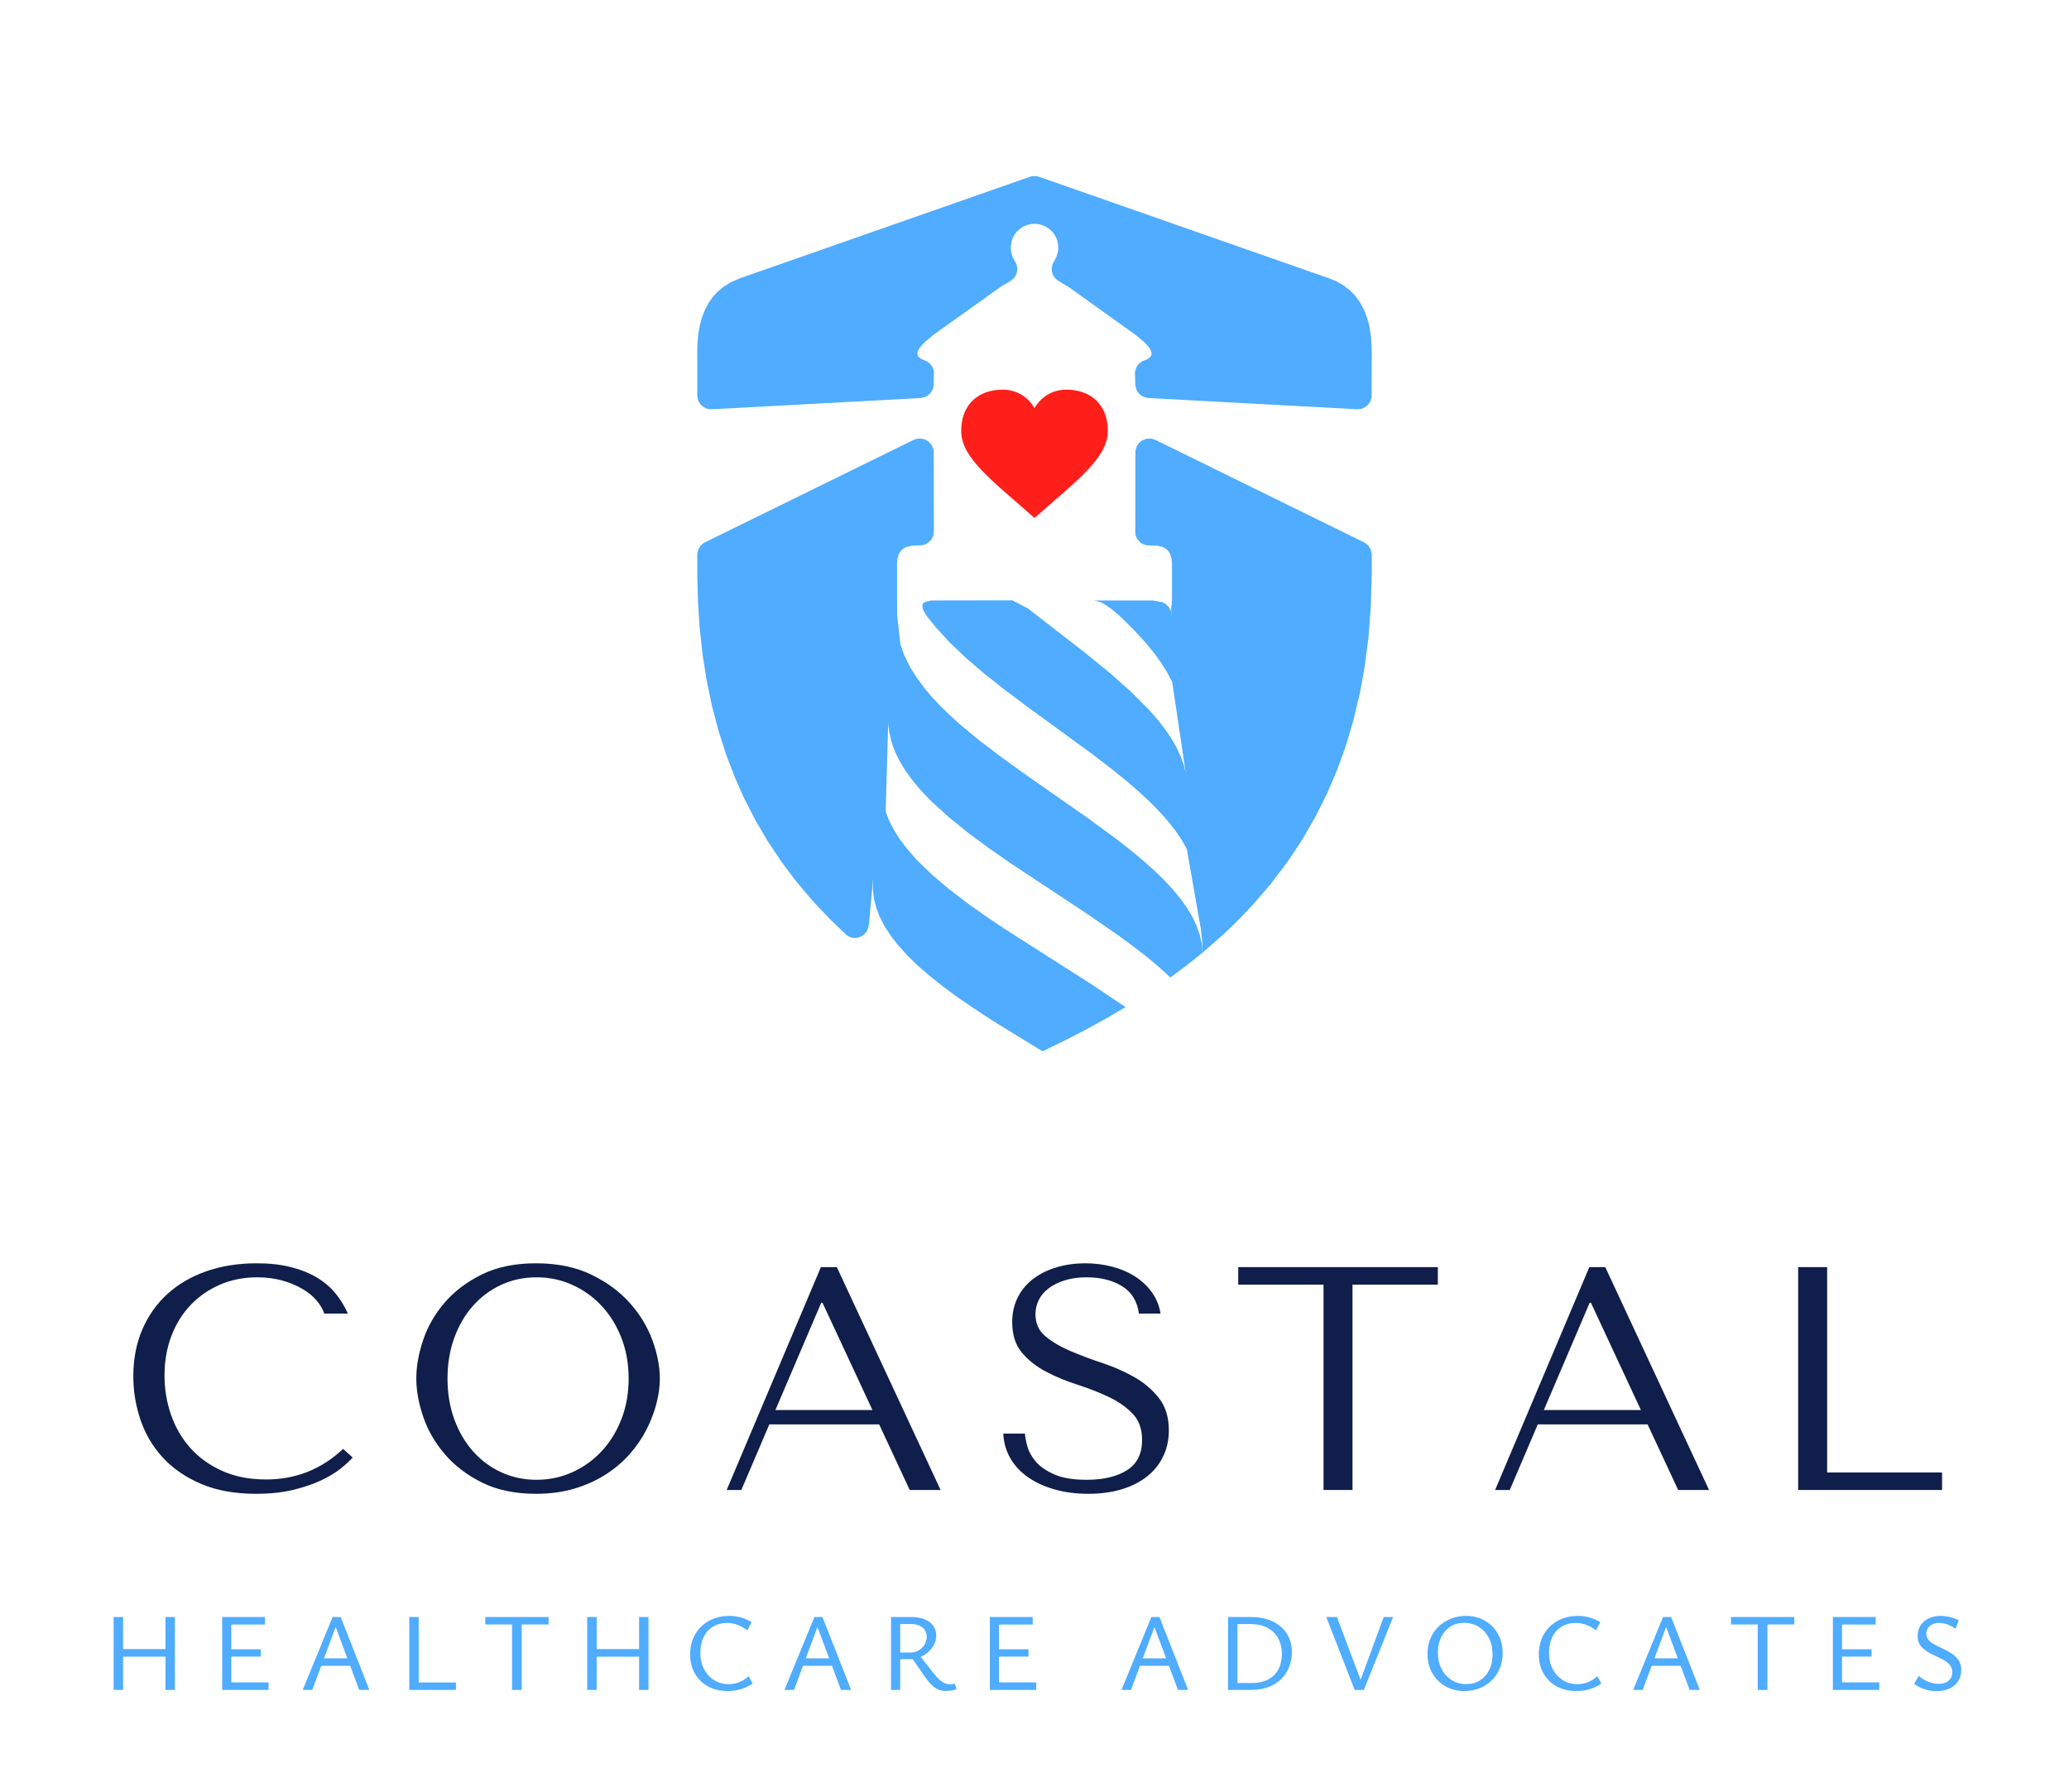
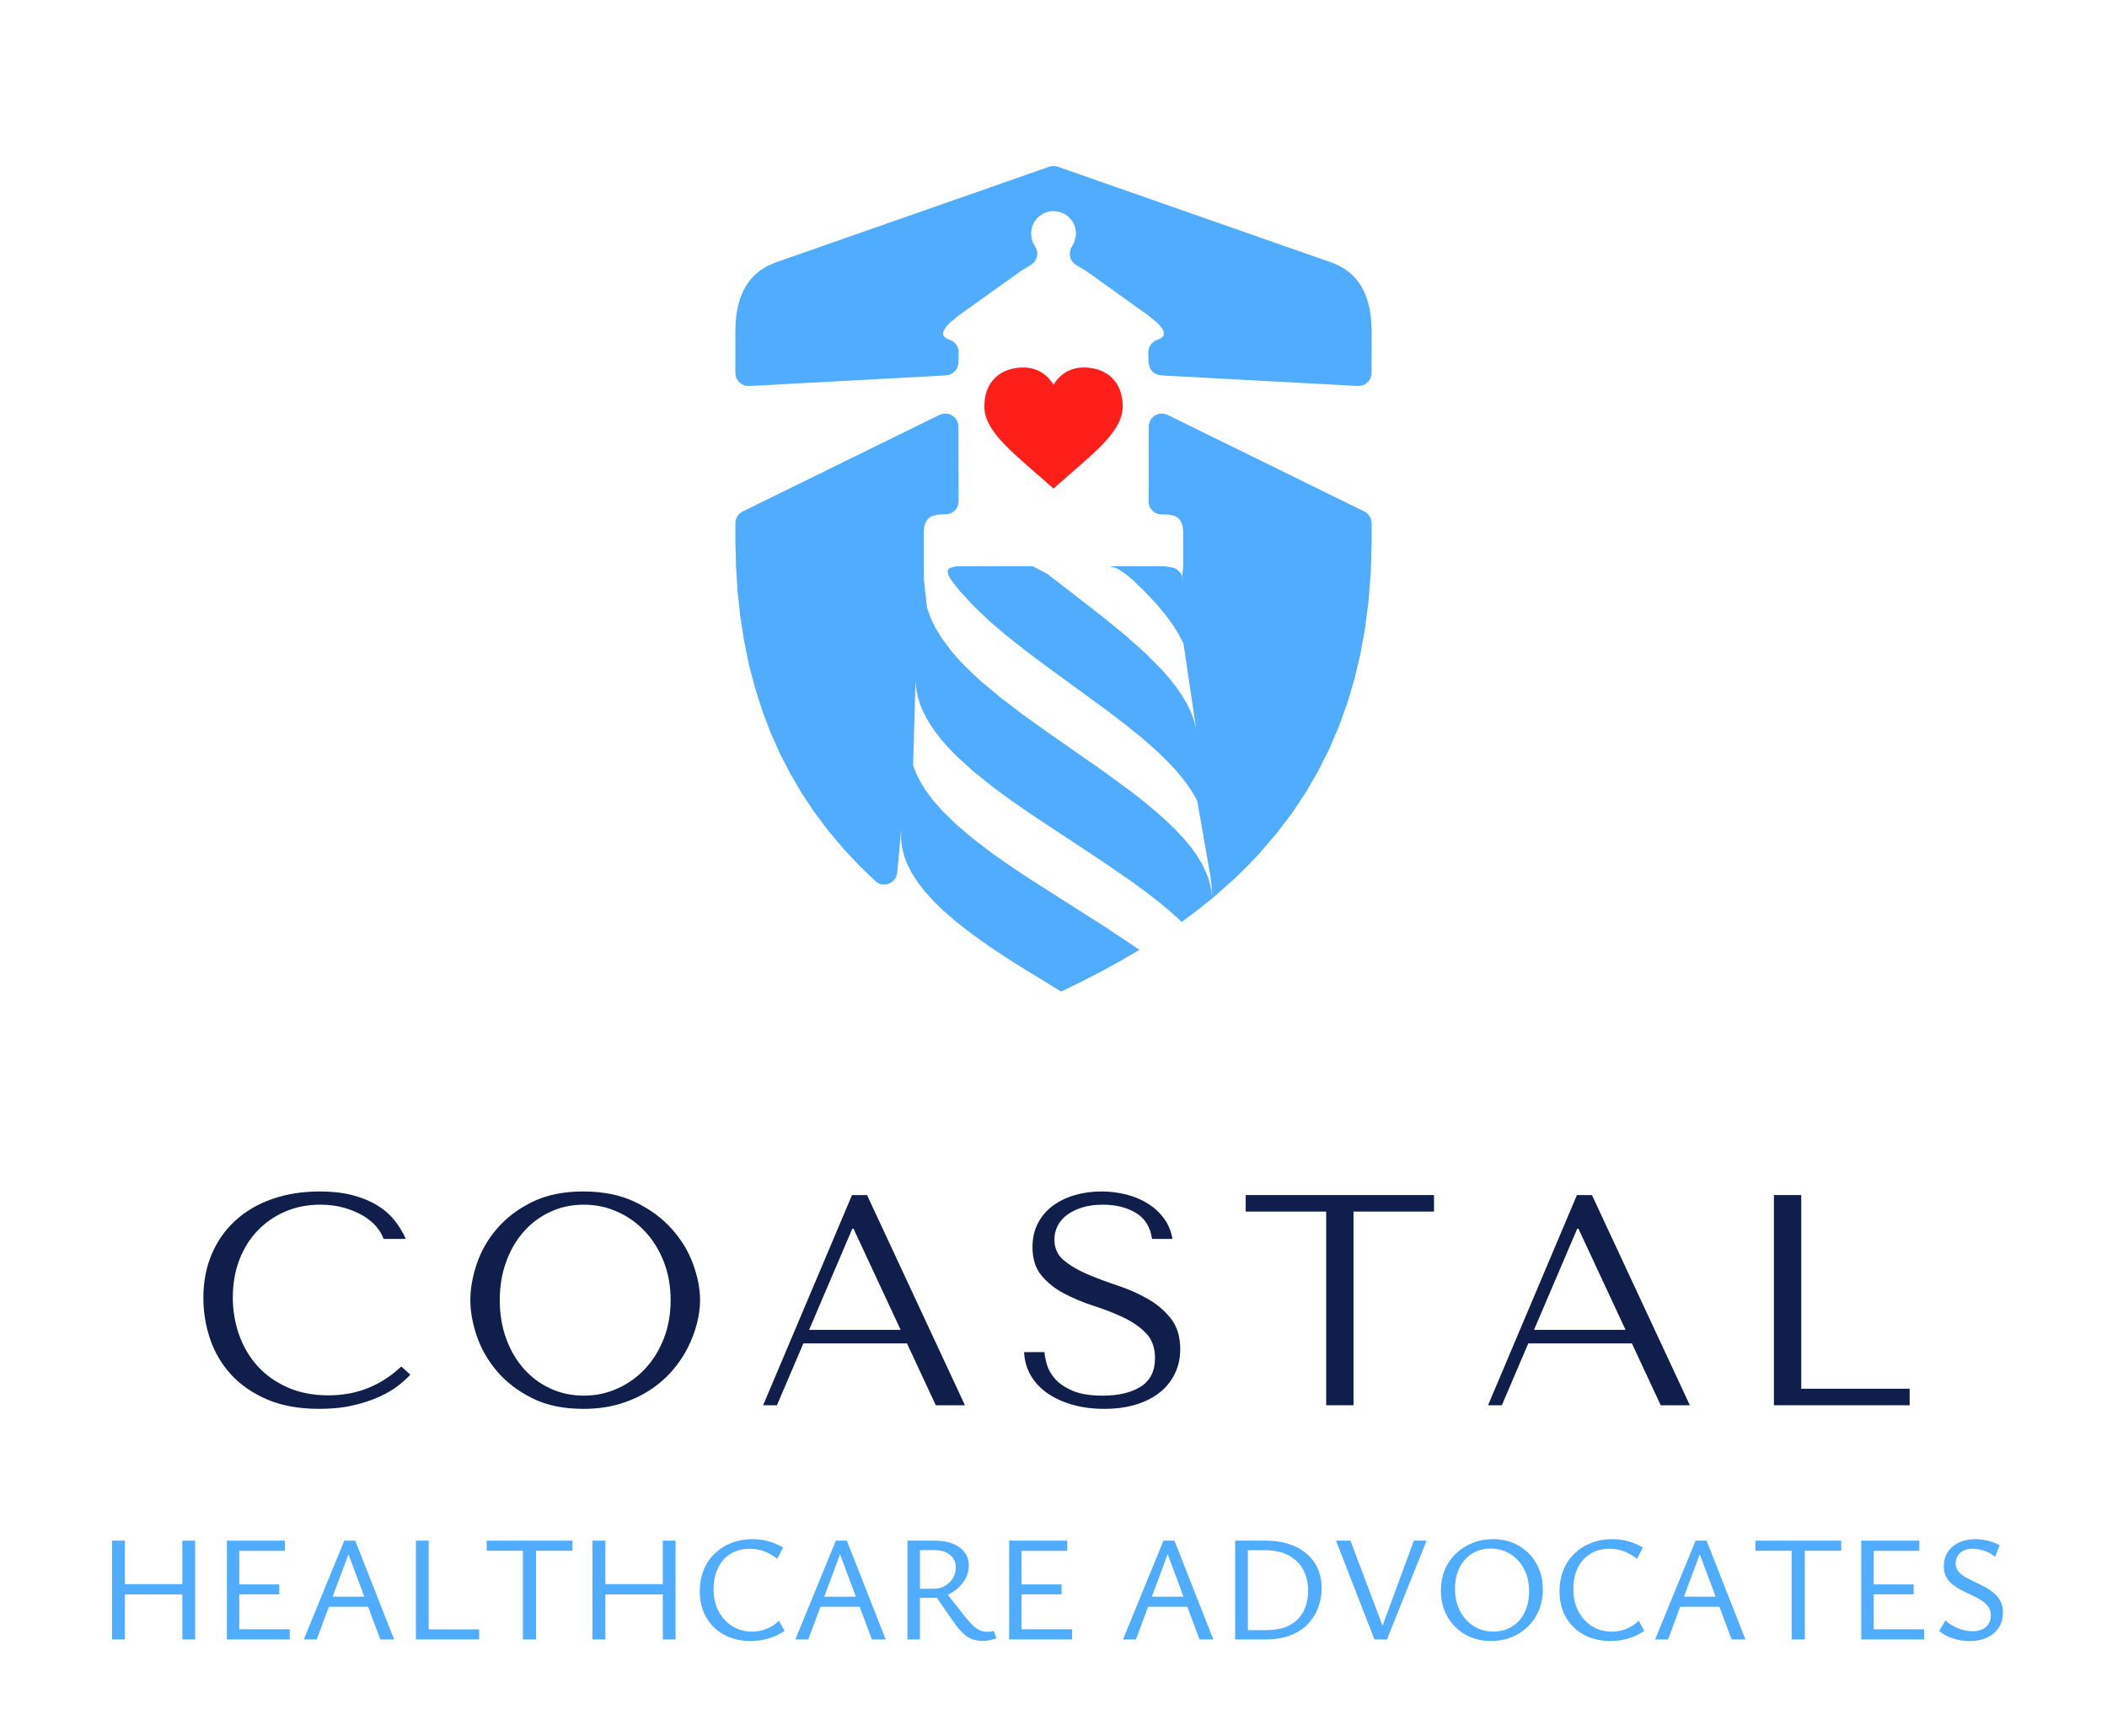
- <svg xmlns="http://www.w3.org/2000/svg" viewBox="0 0 162.49 140.70" width="162.49" height="140.70" role="img" aria-label="Coastal Healthcare Advocates">
-   <g transform="translate(46.700 8.000) scale(0.57576)">
+ <svg xmlns="http://www.w3.org/2000/svg" viewBox="0 0 175.41 144.50" width="175.41" height="144.50" role="img" aria-label="Coastal Healthcare Advocates">
+   <g transform="translate(53.161 8.000) scale(0.57576)">
    <path d="M 16.47 41.9 L 44.45 40.39 L 44.94 40.29 L 45.29 40.14 L 45.59 39.92 L 45.85 39.65 L 46.05 39.33 L 46.18 38.98 L 46.25 38.61 L 46.28 36.76 L 46.09 36.17 L 45.71 35.67 L 45.31 35.38 L 44.47 35.02 L 44.14 34.73 L 44.05 34.52 L 44.03 34.26 L 44.1 33.99 L 44.24 33.7 L 44.56 33.26 L 45.01 32.78 L 46.24 31.75 L 55.33 25.26 L 56.83 24.36 L 57.2 24.02 L 57.41 23.72 L 57.56 23.38 L 57.64 23.01 L 57.65 22.64 L 57.55 22.16 L 57.01 21.15 L 56.81 20.48 L 56.76 19.67 L 56.91 18.88 L 57.09 18.43 L 57.3 18.07 L 57.59 17.69 L 57.96 17.35 L 58.3 17.11 L 58.74 16.88 L 59.2 16.73 L 59.61 16.65 L 60.11 16.63 L 60.69 16.7 L 61.17 16.84 L 61.62 17.06 L 62.04 17.35 L 62.41 17.69 L 62.76 18.16 L 62.99 18.6 L 63.13 18.99 L 63.22 19.47 L 63.25 19.88 L 63.21 20.36 L 62.99 21.15 L 62.45 22.16 L 62.35 22.77 L 62.38 23.14 L 62.48 23.5 L 62.65 23.83 L 62.89 24.12 L 63.17 24.36 L 64.72 25.29 L 73.72 31.73 L 74.95 32.74 L 75.35 33.16 L 75.7 33.6 L 75.88 33.94 L 75.96 34.22 L 75.96 34.45 L 75.87 34.7 L 75.53 35.02 L 74.69 35.38 L 74.29 35.67 L 74.04 35.96 L 73.86 36.28 L 73.7 36.89 L 73.75 38.61 L 73.9 39.22 L 74.07 39.55 L 74.31 39.84 L 74.61 40.08 L 75.06 40.29 L 75.55 40.39 L 104 41.92 L 104.61 41.86 L 105.06 41.66 L 105.53 41.27 L 105.81 40.86 L 105.98 40.27 L 106 33.8 L 105.89 31.97 L 105.69 30.65 L 105.37 29.44 L 104.94 28.34 L 104.38 27.3 L 103.72 26.41 L 102.96 25.65 L 102.09 24.99 L 101.11 24.44 L 100.17 24.06 L 60.63 10.22 L 60.26 10.13 L 59.74 10.13 L 59.37 10.22 L 19.76 24.08 L 18.56 24.61 L 17.55 25.24 L 16.79 25.88 L 16.14 26.58 L 15.56 27.4 L 15.09 28.28 L 14.68 29.28 L 14.39 30.32 L 14.16 31.51 L 14.04 32.72 L 14 33.9 L 14 40.03 L 14.06 40.51 L 14.19 40.86 L 14.39 41.18 L 14.64 41.45 L 14.94 41.66 L 15.27 41.82 L 15.63 41.91 L 16.47 41.9 Z M 69.53 68.51 L 70.47 69.14 L 71.6 70.09 L 73.53 71.99 L 75.11 73.7 L 76.26 75.1 L 77.27 76.49 L 78.1 77.82 L 78.79 79.15 L 80.8 92.7 L 80.61 91.45 L 80.33 90.34 L 79.92 89.23 L 79.33 87.96 L 78.59 86.69 L 77.72 85.43 L 76.72 84.16 L 75.6 82.89 L 73.24 80.52 L 70.39 77.98 L 66.69 74.97 L 59.13 69.11 L 56.982 67.982 L 45.92 68 L 45.25 68.16 L 44.88 68.32 L 44.76 68.48 L 44.7 68.79 L 44.81 69.27 L 45.06 69.74 L 45.38 70.22 L 46.52 71.64 L 48.41 73.7 L 50.74 75.92 L 53.15 77.98 L 55.96 80.2 L 59.13 82.57 L 67.82 88.91 L 70.51 90.97 L 72.66 92.71 L 74.13 93.98 L 75.51 95.25 L 76.62 96.36 L 77.66 97.47 L 78.59 98.58 L 79.43 99.68 L 80.16 100.79 L 80.78 101.9 L 82.6 112.3 L 82.67 112.66 L 82.852 114.244 L 82.944 116.015 L 85.69 113.6 L 86.52 112.83 L 88.21 111.16 L 89.8 109.48 L 92.27 106.6 L 94.53 103.62 L 96.49 100.67 L 98.28 97.57 L 99.88 94.39 L 101.27 91.13 L 102.48 87.79 L 103.51 84.3 L 104.38 80.65 L 105.05 76.93 L 105.56 72.97 L 105.87 68.92 L 106 64.31 L 106 61.77 L 105.9 61.16 L 105.74 60.82 L 105.53 60.52 L 105.25 60.26 L 104.94 60.07 L 76.49 46.1 L 75.9 45.92 L 75.28 45.94 L 74.7 46.16 L 74.22 46.55 L 73.95 46.96 L 73.77 47.56 L 73.75 58.85 L 73.87 59.33 L 74.05 59.65 L 74.38 60.03 L 74.68 60.25 L 75.02 60.4 L 75.38 60.48 L 76.72 60.52 L 77.44 60.69 L 77.78 60.85 L 78.1 61.1 L 78.33 61.37 L 78.52 61.71 L 78.68 62.26 L 78.75 62.83 L 78.75 68.08 L 78.62 69.31 L 78.72 69.97 L 78.73 70.09 L 78.74 70.28 L 78.64 69.58 L 78.47 69.14 L 78.3 68.89 L 77.83 68.44 L 77.48 68.25 L 77.22 68.19 L 76.14 68 L 68.13 68 L 69.05 68.25 L 69.53 68.51 Z M 14 64.21 L 14.09 68.05 L 14.33 71.76 L 14.73 75.42 L 15.29 78.94 L 16.01 82.41 L 16.89 85.74 L 17.91 88.94 L 19.11 92.08 L 20.45 95.09 L 21.97 98.04 L 23.63 100.86 L 25.47 103.62 L 27.49 106.31 L 29.65 108.87 L 32.05 111.42 L 34.41 113.67 L 34.85 113.91 L 35.21 114 L 35.7 114.01 L 36.07 113.94 L 36.41 113.79 L 36.72 113.58 L 37.06 113.22 L 37.24 112.9 L 37.4 112.3 L 37.99 105.89 L 37.95 107.37 L 38.09 108.6 L 38.39 109.83 L 38.85 111.06 L 39.47 112.29 L 40.42 113.76 L 41.37 114.99 L 42.71 116.47 L 43.97 117.7 L 45.66 119.17 L 47.52 120.65 L 49.53 122.13 L 51.67 123.6 L 54.3 125.32 L 61.09 129.49 L 64.12 128.02 L 66.99 126.54 L 69.73 125.03 L 72.42 123.46 L 67.86 120.4 L 56.28 113.02 L 53.7 111.3 L 51.25 109.58 L 48.34 107.37 L 46.02 105.4 L 43.99 103.43 L 42.48 101.71 L 41.57 100.48 L 40.8 99.25 L 40.17 98.02 L 39.7 96.79 L 40.09 83.08 L 40.03 84.06 L 40.07 85.05 L 40.2 86.03 L 40.42 87.01 L 40.73 88 L 41.14 88.98 L 41.64 89.97 L 42.39 91.2 L 43.09 92.18 L 43.87 93.16 L 44.73 94.15 L 45.92 95.38 L 48.35 97.59 L 51.1 99.81 L 53.76 101.77 L 56.59 103.74 L 67.01 110.63 L 71.3 113.58 L 73.32 115.06 L 75.23 116.53 L 77 118.01 L 78.54 119.42 L 80.77 117.75 L 82.944 116.015 L 82.81 114.81 L 82.54 113.58 L 82.1 112.35 L 81.52 111.12 L 80.78 109.89 L 79.9 108.66 L 78.89 107.43 L 77.51 105.96 L 76.23 104.73 L 74.85 103.5 L 73.07 102.02 L 71.18 100.54 L 67.15 97.59 L 59.04 91.93 L 55.61 89.47 L 52.38 87.01 L 49.72 84.8 L 48.37 83.57 L 47.11 82.34 L 45.96 81.11 L 45.13 80.13 L 43.85 78.4 L 42.94 76.93 L 42.23 75.45 L 41.71 73.98 L 41.27 70.09 L 41.25 68.06 L 41.25 62.94 L 41.3 62.35 L 41.42 61.86 L 41.61 61.46 L 41.84 61.16 L 42.16 60.9 L 42.5 60.71 L 43.27 60.53 L 44.74 60.46 L 45.32 60.25 L 45.71 59.94 L 45.95 59.66 L 46.13 59.33 L 46.23 58.97 L 46.27 58.6 L 46.25 47.68 L 46.19 47.31 L 46.05 46.96 L 45.86 46.65 L 45.51 46.3 L 45.08 46.05 L 44.6 45.92 L 43.98 45.94 L 43.51 46.1 L 14.95 60.12 L 14.65 60.34 L 14.39 60.61 L 14.15 61.04 L 14.04 61.4 L 14 61.77 L 14 64.21 Z" fill="#4FACFE" />
    <g transform="translate(0 3.0) translate(60 30) scale(1.25) translate(-60 -30)">
      <path d="M60 49 C55.5 45 52 42.5 52 39.5 C52 36.5 54 35 56.5 35 C58.3 35 59.4 36 60 37 C60.6 36 61.7 35 63.5 35 C66 35 68 36.5 68 39.5 C68 42.5 64.5 45 60 49 Z" fill="#FE1E1A" />
    </g>
  </g>
  <g fill="#0F1E4A">
-     <path transform="translate(9.2203 117) scale(0.025 -0.025)" d="M709 129Q607 33 467 33Q389 33 329.0 60.0Q269 87 229.0 132.0Q189 177 168.5 236.0Q148 295 148 359Q148 427 169.5 483.5Q191 540 230.0 581.0Q269 622 322.5 645.0Q376 668 439 668Q482 668 517.5 658.0Q553 648 580.5 632.0Q608 616 625.5 595.5Q643 575 650 554H724Q709 588 685.5 617.0Q662 646 627.0 667.0Q592 688 545.0 700.0Q498 712 438 712Q351 712 279.5 687.0Q208 662 157.0 615.5Q106 569 78.0 503.5Q50 438 50 357Q50 287 72.5 220.5Q95 154 142.0 102.5Q189 51 262.0 19.5Q335 -12 436 -12Q500 -12 550.5 0.0Q601 12 638.5 29.5Q676 47 701.0 67.0Q726 87 739 102Z" />
-     <path transform="translate(31.4453 117) scale(0.025 -0.025)" d="M50 350Q50 294 71.5 230.5Q93 167 139.0 113.0Q185 59 256.0 23.5Q327 -12 426 -12Q493 -12 547.5 4.5Q602 21 645.5 49.0Q689 77 721.0 113.5Q753 150 773.5 190.5Q794 231 804.5 272.0Q815 313 815 350Q815 406 792.0 469.5Q769 533 721.0 587.0Q673 641 599.5 676.5Q526 712 426 712Q327 712 256.0 677.0Q185 642 139.0 588.5Q93 535 71.5 471.0Q50 407 50 350ZM148 350Q148 420 169.5 478.5Q191 537 228.5 579.0Q266 621 317.0 644.5Q368 668 428 668Q487 668 539.5 644.5Q592 621 631.5 579.0Q671 537 694.0 478.5Q717 420 717 350Q717 280 694.0 221.5Q671 163 631.5 121.0Q592 79 539.5 55.5Q487 32 428 32Q368 32 317.0 55.5Q266 79 228.5 121.0Q191 163 169.5 221.5Q148 280 148 350Z" />
-     <path transform="translate(56.3203 117) scale(0.025 -0.025)" d="M509 206 605 0H702L376 700H326L30 0H76L164 206ZM488 251H183L327 588H331Z" />
-     <path transform="translate(77.8703 117) scale(0.025 -0.025)" d="M37 177Q39 134 59.5 99.0Q80 64 115.5 39.5Q151 15 199.0 1.5Q247 -12 304 -12Q362 -12 408.5 2.0Q455 16 488.0 42.0Q521 68 539.0 105.0Q557 142 557 187Q557 249 526.0 288.5Q495 328 448.5 354.5Q402 381 347.5 399.0Q293 417 246.5 437.0Q200 457 169.0 483.0Q138 509 138 552Q138 576 148.5 597.0Q159 618 179.5 633.5Q200 649 230.0 658.5Q260 668 299 668Q364 668 409.5 640.5Q455 613 463 554H531Q525 591 504.0 620.5Q483 650 451.0 670.5Q419 691 378.5 701.5Q338 712 294 712Q248 712 206.5 700.0Q165 688 133.5 665.0Q102 642 83.5 607.0Q65 572 65 527Q65 468 95.0 432.0Q125 396 170.5 372.0Q216 348 269.0 331.0Q322 314 367.5 292.5Q413 271 443.0 240.0Q473 209 473 157Q473 92 425.5 62.0Q378 32 299 32Q236 32 198.0 48.5Q160 65 140.0 88.0Q120 111 113.0 135.5Q106 160 105 177Z" />
-     <path transform="translate(96.7453 117) scale(0.025 -0.025)" d="M379 0V645H647V700H20V645H288V0Z" />
-     <path transform="translate(116.6703 117) scale(0.025 -0.025)" d="M509 206 605 0H702L376 700H326L30 0H76L164 206ZM488 251H183L327 588H331Z" />
-     <path transform="translate(138.2203 117) scale(0.025 -0.025)" d="M120 0V700H211V55H572V0Z" />
+     <path transform="translate(15.6812 117) scale(0.025 -0.025)" d="M709 129Q607 33 467 33Q389 33 329.0 60.0Q269 87 229.0 132.0Q189 177 168.5 236.0Q148 295 148 359Q148 427 169.5 483.5Q191 540 230.0 581.0Q269 622 322.5 645.0Q376 668 439 668Q482 668 517.5 658.0Q553 648 580.5 632.0Q608 616 625.5 595.5Q643 575 650 554H724Q709 588 685.5 617.0Q662 646 627.0 667.0Q592 688 545.0 700.0Q498 712 438 712Q351 712 279.5 687.0Q208 662 157.0 615.5Q106 569 78.0 503.5Q50 438 50 357Q50 287 72.5 220.5Q95 154 142.0 102.5Q189 51 262.0 19.5Q335 -12 436 -12Q500 -12 550.5 0.0Q601 12 638.5 29.5Q676 47 701.0 67.0Q726 87 739 102Z" />
+     <path transform="translate(37.9062 117) scale(0.025 -0.025)" d="M50 350Q50 294 71.5 230.5Q93 167 139.0 113.0Q185 59 256.0 23.5Q327 -12 426 -12Q493 -12 547.5 4.5Q602 21 645.5 49.0Q689 77 721.0 113.5Q753 150 773.5 190.5Q794 231 804.5 272.0Q815 313 815 350Q815 406 792.0 469.5Q769 533 721.0 587.0Q673 641 599.5 676.5Q526 712 426 712Q327 712 256.0 677.0Q185 642 139.0 588.5Q93 535 71.5 471.0Q50 407 50 350ZM148 350Q148 420 169.5 478.5Q191 537 228.5 579.0Q266 621 317.0 644.5Q368 668 428 668Q487 668 539.5 644.5Q592 621 631.5 579.0Q671 537 694.0 478.5Q717 420 717 350Q717 280 694.0 221.5Q671 163 631.5 121.0Q592 79 539.5 55.5Q487 32 428 32Q368 32 317.0 55.5Q266 79 228.5 121.0Q191 163 169.5 221.5Q148 280 148 350Z" />
+     <path transform="translate(62.7812 117) scale(0.025 -0.025)" d="M509 206 605 0H702L376 700H326L30 0H76L164 206ZM488 251H183L327 588H331Z" />
+     <path transform="translate(84.3312 117) scale(0.025 -0.025)" d="M37 177Q39 134 59.5 99.0Q80 64 115.5 39.5Q151 15 199.0 1.5Q247 -12 304 -12Q362 -12 408.5 2.0Q455 16 488.0 42.0Q521 68 539.0 105.0Q557 142 557 187Q557 249 526.0 288.5Q495 328 448.5 354.5Q402 381 347.5 399.0Q293 417 246.5 437.0Q200 457 169.0 483.0Q138 509 138 552Q138 576 148.5 597.0Q159 618 179.5 633.5Q200 649 230.0 658.5Q260 668 299 668Q364 668 409.5 640.5Q455 613 463 554H531Q525 591 504.0 620.5Q483 650 451.0 670.5Q419 691 378.5 701.5Q338 712 294 712Q248 712 206.5 700.0Q165 688 133.5 665.0Q102 642 83.5 607.0Q65 572 65 527Q65 468 95.0 432.0Q125 396 170.5 372.0Q216 348 269.0 331.0Q322 314 367.5 292.5Q413 271 443.0 240.0Q473 209 473 157Q473 92 425.5 62.0Q378 32 299 32Q236 32 198.0 48.5Q160 65 140.0 88.0Q120 111 113.0 135.5Q106 160 105 177Z" />
+     <path transform="translate(103.2062 117) scale(0.025 -0.025)" d="M379 0V645H647V700H20V645H288V0Z" />
+     <path transform="translate(123.1312 117) scale(0.025 -0.025)" d="M509 206 605 0H702L376 700H326L30 0H76L164 206ZM488 251H183L327 588H331Z" />
+     <path transform="translate(144.6812 117) scale(0.025 -0.025)" d="M120 0V700H211V55H572V0Z" />
  </g>
  <g fill="#4FACFE">
-     <path transform="translate(8 132.7) scale(0.0087 -0.0087)" d="M574.426 0V658H659.358V0ZM106.071 0V658H191.645V0ZM133.643 300.07V368.573H632.5V300.07Z" />
-     <path transform="translate(16.526 132.7) scale(0.0087 -0.0087)" d="M524.786 0H106.071V658H492.929V590.141H188.431V67.859H524.786ZM133.643 300.713V366.644H454.929V300.713Z" />
-     <path transform="translate(23.4338 132.7) scale(0.0087 -0.0087)" d="M548.997 0 320.213 611.999H353.143L125.145 0H39.213L308.856 658H381.858L640.715 0ZM157.642 217.783 182.214 285H475.856L511.715 217.783Z" />
-     <path transform="translate(31.2203 132.7) scale(0.0087 -0.0087)" d="M106.071 0V658H191.002V0ZM134 0V67.217H527.215V0Z" />
-     <path transform="translate(37.8758 132.7) scale(0.0087 -0.0087)" d="M268.712 0V658H356.216V0ZM27.286 590.783V658H598.642V590.783Z" />
-     <path transform="translate(45.1925 132.7) scale(0.0087 -0.0087)" d="M574.426 0V658H659.358V0ZM106.071 0V658H191.645V0ZM133.643 300.07V368.573H632.5V300.07Z" />
-     <path transform="translate(53.7185 132.7) scale(0.0087 -0.0087)" d="M394.714 -10.143Q294.143 -10.143 217.678 31.357Q141.214 72.857 98.393 147.535Q55.571 222.214 55.571 320.571Q55.571 400.286 82.286 464.357Q109 528.429 157.036 573.929Q205.072 619.429 269 643.786Q332.929 668.143 407.643 668.143Q462.072 668.143 513.572 653.822Q565.072 639.5 610.858 612.286L571.428 537.426Q528.214 570.712 483.999 587.426Q439.785 604.141 388.857 604.141Q315.358 604.141 261.037 570.82Q206.716 537.499 177.145 476.856Q147.574 416.214 147.574 334.715Q147.574 249.644 181.681 186.144Q215.788 122.644 273.68 87.287Q331.573 51.93 402.429 51.93Q456.929 51.93 502.714 71.502Q548.5 91.074 583.499 124.359L620.072 57.214Q570.215 23.571 514.286 6.714Q458.357 -10.143 394.714 -10.143Z" />
-     <path transform="translate(61.2701 132.7) scale(0.0087 -0.0087)" d="M548.997 0 320.213 611.999H353.143L125.145 0H39.213L308.856 658H381.858L640.715 0ZM157.642 217.783 182.214 285H475.856L511.715 217.783Z" />
-     <path transform="translate(69.0566 132.7) scale(0.0087 -0.0087)" d="M106 0V658H287.857Q357.357 658 408.036 637.786Q458.715 617.571 486.358 580.25Q514.001 542.928 514.001 490.714Q514.001 448.285 494.394 409.857Q474.786 371.428 441.465 341.607Q408.144 311.785 365.322 294.571Q322.501 277.357 275.286 277.357H137.643V337.786H285.786Q324 337.786 356.036 356.929Q388.071 376.072 407.964 408.071Q427.856 440.071 427.856 476.571Q427.856 531.214 390.035 563.142Q352.214 595.07 280.786 595.07H188.715V0ZM606.285 -9.429Q565.856 -9.429 534.356 2.857Q502.856 15.143 474.107 42.893Q445.357 70.643 412.643 117.357L286.5 299.071L354.072 323.072L493.358 147Q523.644 109.357 547.358 88.358Q571.072 67.358 592.286 59.215Q613.5 51.072 634.571 51.072Q642.928 51.072 655.607 52.072Q668.285 53.072 680.643 57.072L698.214 8.072Q671.714 -1.786 649.535 -5.607Q627.357 -9.429 606.285 -9.429Z" />
-     <path transform="translate(76.817 132.7) scale(0.0087 -0.0087)" d="M524.786 0H106.071V658H492.929V590.141H188.431V67.859H524.786ZM133.643 300.713V366.644H454.929V300.713Z" />
-     <path transform="translate(87.7355 132.7) scale(0.0087 -0.0087)" d="M548.997 0 320.213 611.999H353.143L125.145 0H39.213L308.856 658H381.858L640.715 0ZM157.642 217.783 182.214 285H475.856L511.715 217.783Z" />
-     <path transform="translate(95.522 132.7) scale(0.0087 -0.0087)" d="M106.071 0V658H313Q394.857 658 462.714 636.25Q530.571 614.5 579.857 573.215Q629.143 531.929 655.75 473.215Q682.357 414.501 682.357 340.572Q682.357 278.072 661.143 217.286Q639.929 156.501 594.929 107.465Q549.929 58.429 478.607 29.214Q407.285 0 307.428 0ZM191.002 62.074H314.499Q391.428 62.074 444.677 83.538Q497.927 105.002 530.498 142.252Q563.069 179.501 577.676 226.715Q592.282 273.929 592.282 326.428Q592.282 400.142 561.497 460.892Q530.712 521.641 466.141 558.141Q401.57 594.641 299.499 594.641H191.002Z" />
-     <path transform="translate(103.8131 132.7) scale(0.0087 -0.0087)" d="M296.141 0 39.928 658H136.146L376.501 20.143H323.785L558.354 658H643L379.072 0Z" />
-     <path transform="translate(111.6257 132.7) scale(0.0087 -0.0087)" d="M389.285 -10.143Q292.643 -10.143 217.285 33.178Q141.928 76.5 98.75 152.643Q55.571 228.786 55.571 325.428Q55.571 402.572 82.5 465.679Q109.428 528.786 157.5 573.786Q205.572 618.786 268.179 643.465Q330.786 668.143 402.5 668.143Q498.857 668.143 573.714 624.822Q648.572 581.5 691.429 505.857Q734.286 430.214 734.286 332.572Q734.286 255.428 707.357 192.321Q680.428 129.214 633 83.893Q585.571 38.571 523.285 14.214Q461 -10.143 389.285 -10.143ZM404.072 52.573Q475.571 52.573 529.463 86.216Q583.355 119.858 613.14 180.179Q642.925 240.5 642.925 319.714Q642.925 406.285 608.961 470.285Q574.997 534.284 517.105 569.855Q459.213 605.427 386.428 605.427Q316.858 605.427 263.287 572.106Q209.716 538.784 179.61 478.464Q149.503 418.143 149.503 338.286Q149.503 252.358 183.467 188.037Q217.431 123.716 275.18 88.145Q332.93 52.573 404.072 52.573Z" />
-     <path transform="translate(120.3692 132.7) scale(0.0087 -0.0087)" d="M394.714 -10.143Q294.143 -10.143 217.678 31.357Q141.214 72.857 98.393 147.535Q55.571 222.214 55.571 320.571Q55.571 400.286 82.286 464.357Q109 528.429 157.036 573.929Q205.072 619.429 269 643.786Q332.929 668.143 407.643 668.143Q462.072 668.143 513.572 653.822Q565.072 639.5 610.858 612.286L571.428 537.426Q528.214 570.712 483.999 587.426Q439.785 604.141 388.857 604.141Q315.358 604.141 261.037 570.82Q206.716 537.499 177.145 476.856Q147.574 416.214 147.574 334.715Q147.574 249.644 181.681 186.144Q215.788 122.644 273.68 87.287Q331.573 51.93 402.429 51.93Q456.929 51.93 502.714 71.502Q548.5 91.074 583.499 124.359L620.072 57.214Q570.215 23.571 514.286 6.714Q458.357 -10.143 394.714 -10.143Z" />
-     <path transform="translate(127.9208 132.7) scale(0.0087 -0.0087)" d="M548.997 0 320.213 611.999H353.143L125.145 0H39.213L308.856 658H381.858L640.715 0ZM157.642 217.783 182.214 285H475.856L511.715 217.783Z" />
-     <path transform="translate(135.7073 132.7) scale(0.0087 -0.0087)" d="M268.712 0V658H356.216V0ZM27.286 590.783V658H598.642V590.783Z" />
-     <path transform="translate(143.024 132.7) scale(0.0087 -0.0087)" d="M524.786 0H106.071V658H492.929V590.141H188.431V67.859H524.786ZM133.643 300.713V366.644H454.929V300.713Z" />
-     <path transform="translate(149.9318 132.7) scale(0.0087 -0.0087)" d="M390.142 159.643Q390.142 193.714 373.356 217.643Q356.571 241.571 328.499 259.535Q300.428 277.499 267.071 292.892Q233.714 308.285 200.249 325.285Q166.785 342.285 138.714 363.499Q110.643 384.714 93.857 414.321Q77.071 443.928 77.071 485.714Q77.071 542.643 104.036 583.214Q131 623.786 177.964 645.821Q224.929 667.857 284.357 667.857Q325.5 667.857 369.929 657.679Q414.357 647.5 448.786 627.143L418.143 550.856Q387.928 576.285 347.321 590.392Q306.714 604.499 269 604.499Q230.143 604.499 204.679 590.142Q179.215 575.785 167.394 553.571Q155.573 531.357 155.573 505.928Q155.573 476.429 172.751 454.893Q189.93 433.357 218.001 416.679Q246.072 400 279.644 384.608Q313.215 369.215 346.679 351.608Q380.144 334 408.215 310.893Q436.286 287.786 453.465 256.108Q470.643 224.429 470.643 180.858Q470.643 119.929 441.572 76.964Q412.5 34 362.929 11.679Q313.357 -10.643 251.143 -10.643Q188.5 -10.643 134.678 7.964Q80.857 26.571 45.857 56.285L88 126.715Q124.215 93.358 172 74.037Q219.786 54.715 267.929 54.715Q325 54.715 357.571 83.179Q390.142 111.643 390.142 159.643Z" />
+     <path transform="translate(8 136.5) scale(0.0125 -0.0125)" d="M574.426 0V658H659.358V0ZM106.071 0V658H191.645V0ZM133.643 300.07V368.573H632.5V300.07Z" />
+     <path transform="translate(17.5625 136.5) scale(0.0125 -0.0125)" d="M524.786 0H106.071V658H492.929V590.141H188.431V67.859H524.786ZM133.643 300.713V366.644H454.929V300.713Z" />
+     <path transform="translate(24.8 136.5) scale(0.0125 -0.0125)" d="M548.997 0 320.213 611.999H353.143L125.145 0H39.213L308.856 658H381.858L640.715 0ZM157.642 217.783 182.214 285H475.856L511.715 217.783Z" />
+     <path transform="translate(33.3 136.5) scale(0.0125 -0.0125)" d="M106.071 0V658H191.002V0ZM134 0V67.217H527.215V0Z" />
+     <path transform="translate(40.175 136.5) scale(0.0125 -0.0125)" d="M268.712 0V658H356.216V0ZM27.286 590.783V658H598.642V590.783Z" />
+     <path transform="translate(48 136.5) scale(0.0125 -0.0125)" d="M574.426 0V658H659.358V0ZM106.071 0V658H191.645V0ZM133.643 300.07V368.573H632.5V300.07Z" />
+     <path transform="translate(57.5625 136.5) scale(0.0125 -0.0125)" d="M394.714 -10.143Q294.143 -10.143 217.678 31.357Q141.214 72.857 98.393 147.535Q55.571 222.214 55.571 320.571Q55.571 400.286 82.286 464.357Q109 528.429 157.036 573.929Q205.072 619.429 269 643.786Q332.929 668.143 407.643 668.143Q462.072 668.143 513.572 653.822Q565.072 639.5 610.858 612.286L571.428 537.426Q528.214 570.712 483.999 587.426Q439.785 604.141 388.857 604.141Q315.358 604.141 261.037 570.82Q206.716 537.499 177.145 476.856Q147.574 416.214 147.574 334.715Q147.574 249.644 181.681 186.144Q215.788 122.644 273.68 87.287Q331.573 51.93 402.429 51.93Q456.929 51.93 502.714 71.502Q548.5 91.074 583.499 124.359L620.072 57.214Q570.215 23.571 514.286 6.714Q458.357 -10.143 394.714 -10.143Z" />
+     <path transform="translate(65.725 136.5) scale(0.0125 -0.0125)" d="M548.997 0 320.213 611.999H353.143L125.145 0H39.213L308.856 658H381.858L640.715 0ZM157.642 217.783 182.214 285H475.856L511.715 217.783Z" />
+     <path transform="translate(74.225 136.5) scale(0.0125 -0.0125)" d="M106 0V658H287.857Q357.357 658 408.036 637.786Q458.715 617.571 486.358 580.25Q514.001 542.928 514.001 490.714Q514.001 448.285 494.394 409.857Q474.786 371.428 441.465 341.607Q408.144 311.785 365.322 294.571Q322.501 277.357 275.286 277.357H137.643V337.786H285.786Q324 337.786 356.036 356.929Q388.071 376.072 407.964 408.071Q427.856 440.071 427.856 476.571Q427.856 531.214 390.035 563.142Q352.214 595.07 280.786 595.07H188.715V0ZM606.285 -9.429Q565.856 -9.429 534.356 2.857Q502.856 15.143 474.107 42.893Q445.357 70.643 412.643 117.357L286.5 299.071L354.072 323.072L493.358 147Q523.644 109.357 547.358 88.358Q571.072 67.358 592.286 59.215Q613.5 51.072 634.571 51.072Q642.928 51.072 655.607 52.072Q668.285 53.072 680.643 57.072L698.214 8.072Q671.714 -1.786 649.535 -5.607Q627.357 -9.429 606.285 -9.429Z" />
+     <path transform="translate(82.6875 136.5) scale(0.0125 -0.0125)" d="M524.786 0H106.071V658H492.929V590.141H188.431V67.859H524.786ZM133.643 300.713V366.644H454.929V300.713Z" />
+     <path transform="translate(93 136.5) scale(0.0125 -0.0125)" d="M548.997 0 320.213 611.999H353.143L125.145 0H39.213L308.856 658H381.858L640.715 0ZM157.642 217.783 182.214 285H475.856L511.715 217.783Z" />
+     <path transform="translate(101.5 136.5) scale(0.0125 -0.0125)" d="M106.071 0V658H313Q394.857 658 462.714 636.25Q530.571 614.5 579.857 573.215Q629.143 531.929 655.75 473.215Q682.357 414.501 682.357 340.572Q682.357 278.072 661.143 217.286Q639.929 156.501 594.929 107.465Q549.929 58.429 478.607 29.214Q407.285 0 307.428 0ZM191.002 62.074H314.499Q391.428 62.074 444.677 83.538Q497.927 105.002 530.498 142.252Q563.069 179.501 577.676 226.715Q592.282 273.929 592.282 326.428Q592.282 400.142 561.497 460.892Q530.712 521.641 466.141 558.141Q401.57 594.641 299.499 594.641H191.002Z" />
+     <path transform="translate(110.725 136.5) scale(0.0125 -0.0125)" d="M296.141 0 39.928 658H136.146L376.501 20.143H323.785L558.354 658H643L379.072 0Z" />
+     <path transform="translate(119.2625 136.5) scale(0.0125 -0.0125)" d="M389.285 -10.143Q292.643 -10.143 217.285 33.178Q141.928 76.5 98.75 152.643Q55.571 228.786 55.571 325.428Q55.571 402.572 82.5 465.679Q109.428 528.786 157.5 573.786Q205.572 618.786 268.179 643.465Q330.786 668.143 402.5 668.143Q498.857 668.143 573.714 624.822Q648.572 581.5 691.429 505.857Q734.286 430.214 734.286 332.572Q734.286 255.428 707.357 192.321Q680.428 129.214 633 83.893Q585.571 38.571 523.285 14.214Q461 -10.143 389.285 -10.143ZM404.072 52.573Q475.571 52.573 529.463 86.216Q583.355 119.858 613.14 180.179Q642.925 240.5 642.925 319.714Q642.925 406.285 608.961 470.285Q574.997 534.284 517.105 569.855Q459.213 605.427 386.428 605.427Q316.858 605.427 263.287 572.106Q209.716 538.784 179.61 478.464Q149.503 418.143 149.503 338.286Q149.503 252.358 183.467 188.037Q217.431 123.716 275.18 88.145Q332.93 52.573 404.072 52.573Z" />
+     <path transform="translate(129.1375 136.5) scale(0.0125 -0.0125)" d="M394.714 -10.143Q294.143 -10.143 217.678 31.357Q141.214 72.857 98.393 147.535Q55.571 222.214 55.571 320.571Q55.571 400.286 82.286 464.357Q109 528.429 157.036 573.929Q205.072 619.429 269 643.786Q332.929 668.143 407.643 668.143Q462.072 668.143 513.572 653.822Q565.072 639.5 610.858 612.286L571.428 537.426Q528.214 570.712 483.999 587.426Q439.785 604.141 388.857 604.141Q315.358 604.141 261.037 570.82Q206.716 537.499 177.145 476.856Q147.574 416.214 147.574 334.715Q147.574 249.644 181.681 186.144Q215.788 122.644 273.68 87.287Q331.573 51.93 402.429 51.93Q456.929 51.93 502.714 71.502Q548.5 91.074 583.499 124.359L620.072 57.214Q570.215 23.571 514.286 6.714Q458.357 -10.143 394.714 -10.143Z" />
+     <path transform="translate(137.3 136.5) scale(0.0125 -0.0125)" d="M548.997 0 320.213 611.999H353.143L125.145 0H39.213L308.856 658H381.858L640.715 0ZM157.642 217.783 182.214 285H475.856L511.715 217.783Z" />
+     <path transform="translate(145.8 136.5) scale(0.0125 -0.0125)" d="M268.712 0V658H356.216V0ZM27.286 590.783V658H598.642V590.783Z" />
+     <path transform="translate(153.625 136.5) scale(0.0125 -0.0125)" d="M524.786 0H106.071V658H492.929V590.141H188.431V67.859H524.786ZM133.643 300.713V366.644H454.929V300.713Z" />
+     <path transform="translate(160.8625 136.5) scale(0.0125 -0.0125)" d="M390.142 159.643Q390.142 193.714 373.356 217.643Q356.571 241.571 328.499 259.535Q300.428 277.499 267.071 292.892Q233.714 308.285 200.249 325.285Q166.785 342.285 138.714 363.499Q110.643 384.714 93.857 414.321Q77.071 443.928 77.071 485.714Q77.071 542.643 104.036 583.214Q131 623.786 177.964 645.821Q224.929 667.857 284.357 667.857Q325.5 667.857 369.929 657.679Q414.357 647.5 448.786 627.143L418.143 550.856Q387.928 576.285 347.321 590.392Q306.714 604.499 269 604.499Q230.143 604.499 204.679 590.142Q179.215 575.785 167.394 553.571Q155.573 531.357 155.573 505.928Q155.573 476.429 172.751 454.893Q189.93 433.357 218.001 416.679Q246.072 400 279.644 384.608Q313.215 369.215 346.679 351.608Q380.144 334 408.215 310.893Q436.286 287.786 453.465 256.108Q470.643 224.429 470.643 180.858Q470.643 119.929 441.572 76.964Q412.5 34 362.929 11.679Q313.357 -10.643 251.143 -10.643Q188.5 -10.643 134.678 7.964Q80.857 26.571 45.857 56.285L88 126.715Q124.215 93.358 172 74.037Q219.786 54.715 267.929 54.715Q325 54.715 357.571 83.179Q390.142 111.643 390.142 159.643Z" />
  </g>
</svg>
